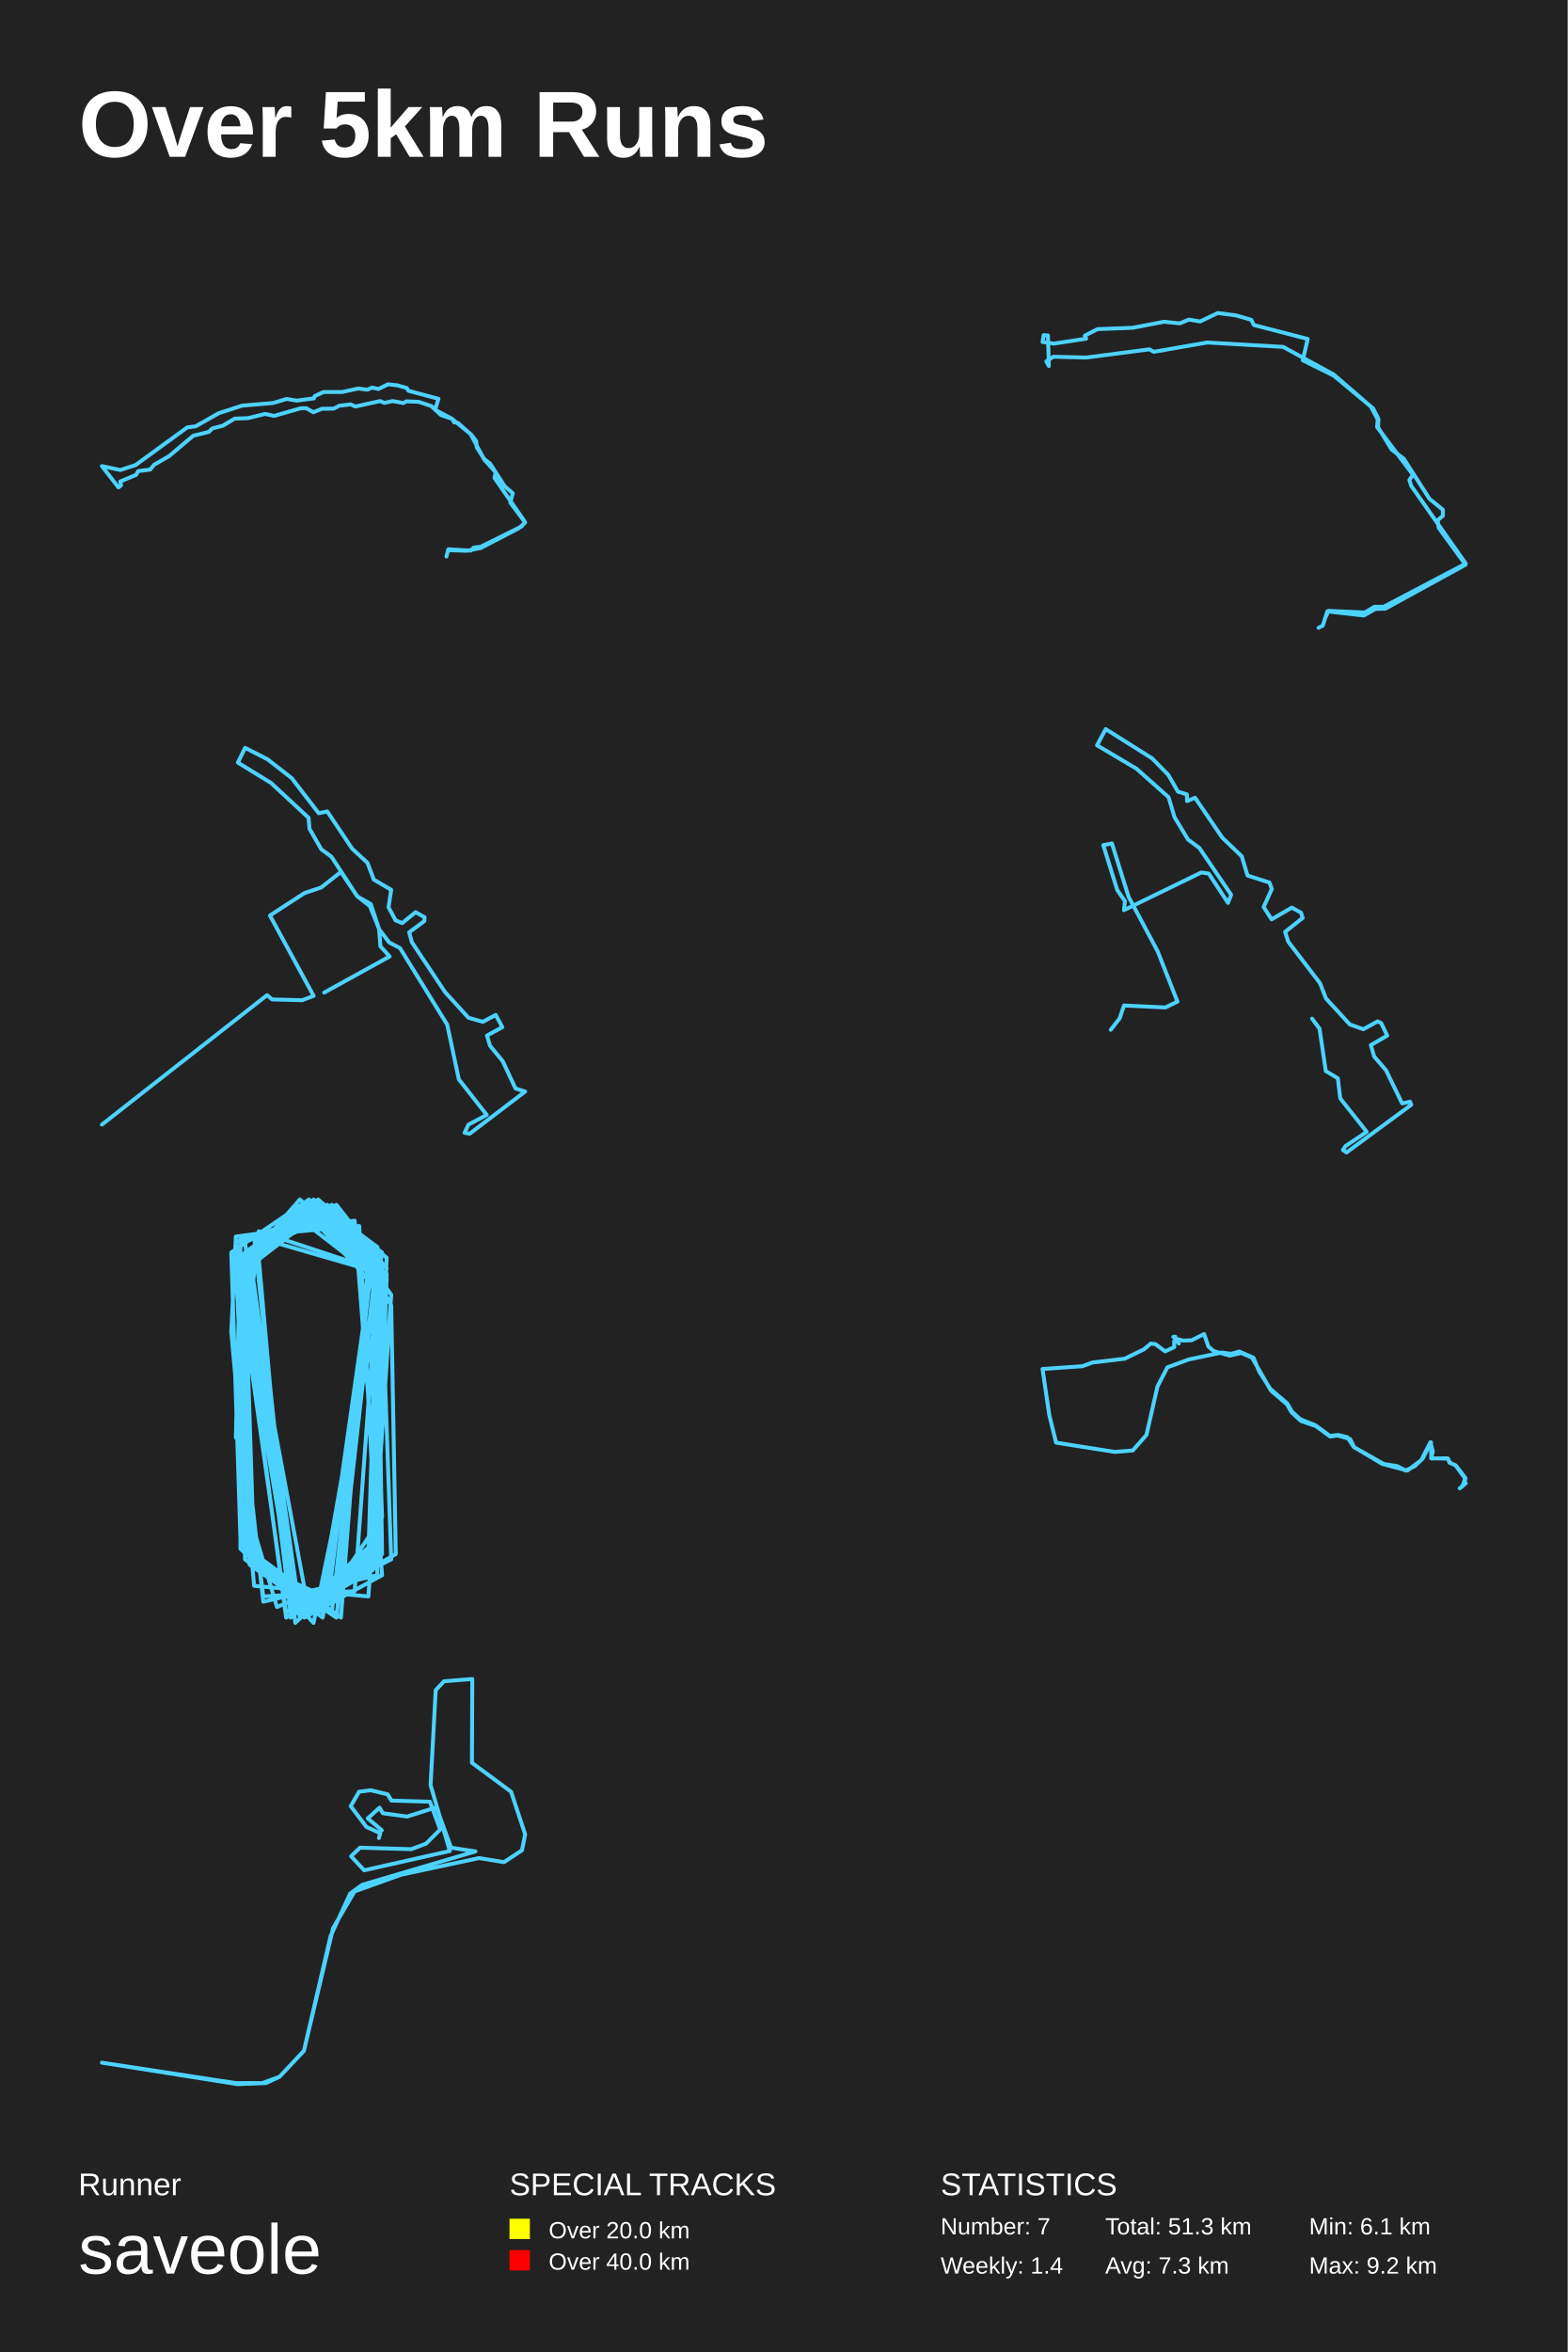
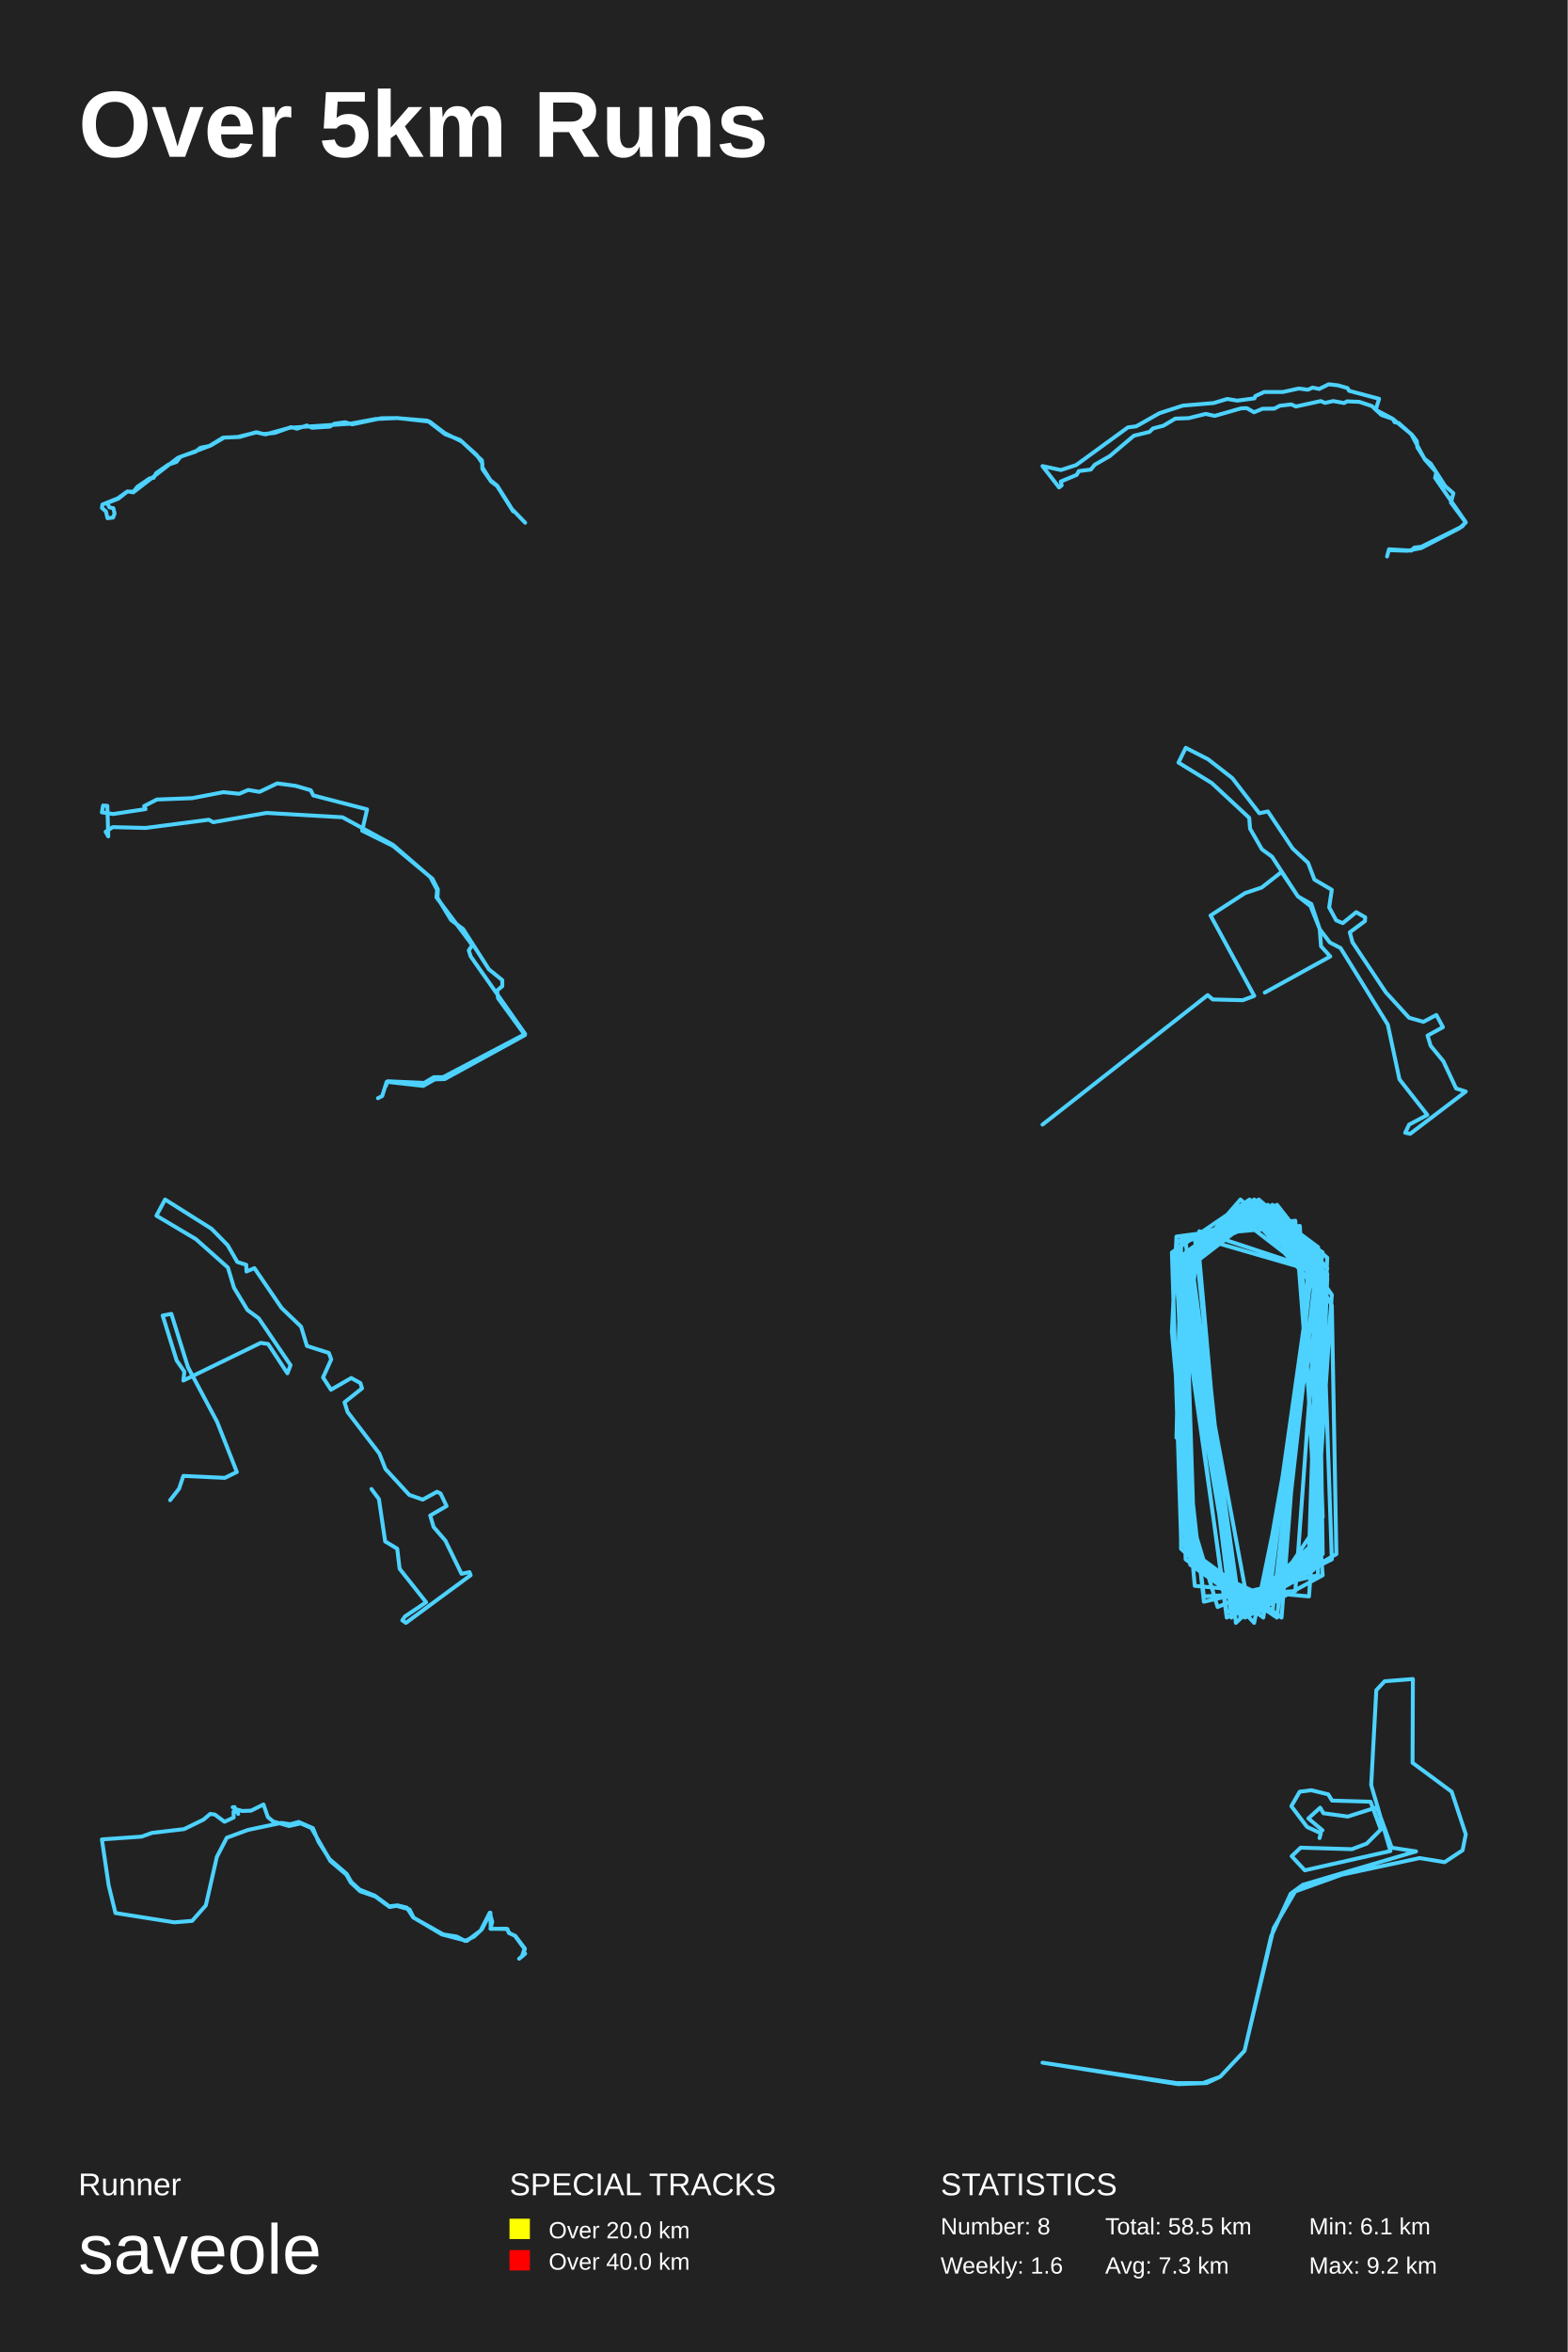
<svg xmlns="http://www.w3.org/2000/svg" baseProfile="full" height="300mm" version="1.1" viewBox="0,0,200,300" width="200mm">
  <defs />
  <rect fill="#222222" height="300" width="200" x="0" y="0" />
  <text fill="#FFFFFF" style="font-size:12px; font-family:Arial; font-weight:bold;" x="10" y="20">Over 5km Runs</text>
  <text fill="#FFFFFF" style="font-size:4px; font-family:Arial" x="10" y="280">Runner</text>
  <text fill="#FFFFFF" style="font-size:9px; font-family:Arial" x="10" y="290">saveole</text>
  <text fill="#FFFFFF" style="font-size:4px; font-family:Arial" x="65" y="280">SPECIAL TRACKS</text>
  <rect fill="yellow" height="2.6" width="2.6" x="65" y="283" />
  <text fill="#FFFFFF" style="font-size:3px; font-family:Arial" x="70" y="285.5">Over 20.0 km</text>
  <rect fill="red" height="2.6" width="2.6" x="65" y="287" />
  <text fill="#FFFFFF" style="font-size:3px; font-family:Arial" x="70" y="289.5">Over 40.0 km</text>
  <text fill="#FFFFFF" style="font-size:4px; font-family:Arial" x="120" y="280">STATISTICS</text>
-   <text fill="#FFFFFF" style="font-size:3px; font-family:Arial" x="120" y="285">Number: 7</text>
-   <text fill="#FFFFFF" style="font-size:3px; font-family:Arial" x="120" y="290">Weekly: 1.4</text>
-   <text fill="#FFFFFF" style="font-size:3px; font-family:Arial" x="141" y="285">Total: 51.3 km</text>
+   <text fill="#FFFFFF" style="font-size:3px; font-family:Arial" x="120" y="285">Number: 8</text>
+   <text fill="#FFFFFF" style="font-size:3px; font-family:Arial" x="120" y="290">Weekly: 1.6</text>
+   <text fill="#FFFFFF" style="font-size:3px; font-family:Arial" x="141" y="285">Total: 58.5 km</text>
  <text fill="#FFFFFF" style="font-size:3px; font-family:Arial" x="141" y="290">Avg: 7.3 km</text>
  <text fill="#FFFFFF" style="font-size:3px; font-family:Arial" x="167" y="285">Min: 6.1 km</text>
  <text fill="#FFFFFF" style="font-size:3px; font-family:Arial" x="167" y="290">Max: 9.2 km</text>
-   <polyline fill="none" points="56.956,70.984 57.206,70.059 60.054,70.232 60.437,69.846 61.304,69.75 66.55,67.146 66.983,66.587 63.086,60.955 63.236,60.241 61.77,58.602 60.054,55.4 58.439,53.954 57.922,53.857 57.689,53.433 56.24,52.931 55.024,51.793 53.408,51.253 51.843,51.195 51.476,51.407 50.094,51.157 49.028,51.388 48.495,51.157 45.33,51.851 44.73,51.581 43.265,51.755 42.582,52.121 41.066,52.14 39.983,52.584 39.067,52.063 38.351,52.083 34.97,53.047 33.82,52.796 31.638,53.336 29.94,53.394 28.424,54.301 27.091,54.648 26.642,55.092 24.659,55.574 21.578,58.178 19.663,59.277 19.163,59.894 17.63,60.087 17.364,60.569 15.332,61.418 15.448,61.9 15.115,62.17 13.0,59.451 15.349,59.952 17.297,59.316 23.893,54.513 24.959,54.378 27.924,52.7 30.906,51.735 34.837,51.407 36.569,50.887 37.851,51.099 40.05,50.809 40.15,50.52 41.283,49.999 43.664,49.999 45.696,49.556 46.862,49.71 47.462,49.44 48.295,49.614 49.511,49.016 50.693,49.151 51.909,49.498 52.109,49.845 55.94,50.867 55.507,52.275 57.639,53.394 60.104,55.419 60.754,56.268 60.82,57.059 61.77,58.544 62.536,59.142 64.368,61.997 65.418,62.922 65.101,64.099 67.0,66.645 66.184,67.378 61.32,69.904 59.555,70.251 57.173,70.174" stroke="#4DD2FF" stroke-linecap="round" stroke-linejoin="round" stroke-width="0.5" />
-   <polyline fill="none" points="169.211,78.543 169.452,77.916 174.117,78.125 175.351,77.393 176.525,77.393 187.0,71.886 180.047,61.987 179.806,61.221 180.258,60.558 175.682,54.459 175.773,53.517 174.9,51.879 170.144,47.766 163.702,44.246 154.01,43.688 147.207,44.873 146.635,44.559 138.569,45.605 134.385,45.5 133.482,46.093 133.813,46.686 133.692,42.782 133.151,42.747 133.0,43.618 134.445,43.827 138.569,43.2 138.388,42.816 140.013,41.98 144.528,41.806 148.502,41.039 150.518,41.248 151.662,40.76 153.107,41.004 155.365,39.923 157.712,40.237 159.639,40.795 159.97,41.457 166.833,43.235 166.201,45.954 170.144,47.905 175.171,52.088 175.863,53.448 175.803,54.493 177.548,57.352 179.084,58.502 182.365,63.626 184.08,65.02 184.08,65.787 183.418,66.344 183.538,67.32 186.97,72.026 176.736,77.637 175.472,77.672 173.997,78.508 169.331,77.986 168.759,79.798 168.217,80.077" stroke="#4DD2FF" stroke-linecap="round" stroke-linejoin="round" stroke-width="0.5" />
-   <polyline fill="none" points="13.0,143.444 34.073,126.929 34.718,127.48 38.557,127.578 40.014,127.026 34.437,116.772 38.837,113.917 40.967,113.203 43.489,111.223 45.591,114.339 47.3,115.312 48.365,118.525 49.654,120.212 51.027,120.926 57.052,130.693 58.537,137.669 62.096,142.211 59.77,143.444 59.266,144.483 59.91,144.613 67.0,139.226 65.767,138.837 64.142,135.365 62.516,133.386 62.124,132.088 64.086,131.017 63.245,129.46 61.592,130.336 59.77,129.817 56.8,126.572 52.54,120.179 52.204,118.914 54.138,117.486 54.166,116.999 53.017,116.35 51.307,117.746 50.467,117.389 49.57,115.734 49.906,113.495 47.692,112.197 46.88,110.055 44.918,108.238 41.751,103.5 40.659,103.727 37.212,99.249 34.129,96.848 31.271,95.387 30.346,97.27 34.578,99.866 39.369,104.312 39.482,105.707 40.995,108.335 42.284,109.276 45.563,114.306 47.188,115.572 48.365,118.492 48.533,120.699 49.71,121.997 41.359,126.604" stroke="#4DD2FF" stroke-linecap="round" stroke-linejoin="round" stroke-width="0.5" />
-   <polyline fill="none" points="167.388,129.926 168.341,131.206 169.139,136.613 170.676,137.538 170.983,140.099 174.362,144.368 171.659,146.182 171.321,146.68 171.781,147.0 180.045,140.917 179.892,140.526 178.878,140.74 176.82,136.507 175.314,134.764 174.884,133.305 176.973,132.096 176.205,130.495 175.744,130.282 173.932,131.278 172.212,130.673 169.17,127.365 168.402,125.408 164.347,120.108 163.948,118.863 166.19,117.084 165.975,116.408 164.808,115.768 162.227,117.262 161.213,115.697 162.258,113.384 161.951,112.566 159.155,111.677 158.418,109.222 155.929,106.839 152.458,101.752 151.444,102.178 151.414,101.325 150.277,100.969 149.048,98.834 146.99,96.735 141.061,93.0 139.955,95.063 144.993,98.052 149.079,101.68 149.847,104.242 151.567,107.088 153.011,108.155 157.066,114.131 156.667,115.163 154.209,111.428 153.257,111.286 143.395,116.088 143.518,114.95 142.535,113.527 140.753,107.799 141.859,107.586 143.979,114.38 147.696,121.353 150.215,127.756 148.679,128.503 143.395,128.254 142.842,129.89 141.706,131.349" stroke="#4DD2FF" stroke-linecap="round" stroke-linejoin="round" stroke-width="0.5" />
-   <polyline fill="none" points="32.422,194.175 33.588,203.625 45.246,202.95 48.161,163.125 37.668,155.025 31.256,161.775 39.417,205.65 47.578,196.875 47.578,162.45 38.834,154.35 31.256,159.75 30.673,197.55 39.417,205.65 48.161,198.225 48.744,162.45 32.422,157.725 37.668,207.0 46.995,198.225 48.161,161.775 40.583,154.35 31.256,160.425 31.839,199.575 40.583,205.65 48.161,162.45 40.583,153.675 31.256,159.75 37.668,205.65 47.578,200.25 49.91,165.15 40.583,154.35 31.839,159.75 38.251,206.325 48.744,198.225 48.161,159.075 40.0,153.0 30.673,161.775 31.839,198.225 40.0,207.0 49.327,161.775 42.332,153.675 33.005,160.425 37.085,206.325 48.161,197.55 48.744,161.1 42.915,153.675 30.673,160.425 30.673,197.55 40.583,205.65 48.744,193.5 47.578,161.1 38.251,153.0 30.673,161.775 31.256,198.9 41.166,206.325 48.744,159.75 40.0,153.675 30.673,160.425 31.839,198.225 41.166,205.65 47.578,160.425 38.834,153.675 30.673,160.425 32.422,198.225 42.332,205.65 47.578,159.75 38.834,154.35 31.256,162.45 32.422,198.9 41.749,204.975 47.578,159.75 38.834,153.675 31.256,162.45 30.673,196.875 43.498,206.325 46.995,160.425 39.417,153.675 30.09,161.1 37.668,205.65 46.995,198.9 48.161,164.475 38.834,154.35 30.09,161.1 31.839,198.9 42.915,206.325 48.161,159.75 37.668,153.675 30.09,162.45 32.422,199.575 42.915,204.3 48.161,159.75 40.583,153.0 31.839,160.425 31.256,197.55 40.0,205.65 47.578,198.9 49.327,160.425 40.583,153.0 30.673,161.775 37.668,205.65 47.578,199.575 48.744,162.45 41.749,154.35 31.256,158.4 37.085,205.65 47.578,199.575 48.744,163.8 41.749,154.35 31.256,161.1 30.673,197.55 38.834,204.975 48.161,197.55 48.744,164.475 41.166,154.35 30.673,162.45 37.668,205.65 47.578,196.875 48.161,164.475 42.332,155.025 30.673,160.425 38.251,205.65 47.578,200.25 49.327,163.125 41.749,153.675 31.256,159.75 38.251,205.65 48.161,198.9 48.161,162.45 39.417,154.35 31.839,160.425 38.251,205.65 48.161,197.55 49.327,162.45 33.005,157.05 30.09,183.375 30.673,158.4 42.915,155.7 48.744,165.15 49.91,198.9 36.502,205.65 30.09,160.425 42.915,154.35 49.91,166.5 50.493,198.225 36.502,206.325 30.09,158.4 42.332,154.35 49.91,165.15 46.995,203.625 32.422,202.275 29.507,169.875 30.09,157.725 45.246,155.7 48.744,200.925 38.834,206.325 30.673,196.2 29.507,159.75 39.417,153.0 48.744,165.825 48.161,199.575 35.336,204.975 30.673,189.45 30.673,157.725 45.829,156.375 48.161,200.925 33.588,204.3 31.256,183.375" stroke="#4DD2FF" stroke-linecap="round" stroke-linejoin="round" stroke-width="0.5" />
-   <polyline fill="none" points="149.937,170.494 149.685,170.515 150.045,170.765 150.928,170.994 152.027,170.953 153.613,170.161 154.171,171.765 154.838,172.327 156.874,172.91 158.351,172.577 159.721,173.16 162.153,177.387 164.189,179.115 164.748,180.115 165.955,181.239 167.883,181.905 169.703,183.238 170.586,183.092 172.243,183.55 172.766,184.592 176.369,186.736 179.559,187.569 181.324,186.237 182.477,183.967 182.802,185.133 182.568,186.007 184.748,186.049 184.91,186.549 185.739,186.924 186.964,188.548 186.748,189.422 186.225,189.839 187.0,189.193 186.64,189.381 186.91,188.569 185.685,186.903 185.036,186.611 184.622,186.007 182.604,186.028 182.568,183.967 181.486,186.07 180.459,187.028 179.324,187.569 178.261,187.007 176.55,186.736 172.712,184.571 171.901,183.321 170.73,183.03 169.667,183.155 167.829,181.801 165.865,181.01 164.82,180.052 164.225,179.011 162.063,177.158 160.64,174.93 159.919,173.181 158.099,172.389 157.036,172.681 155.883,172.514 151.631,173.41 148.928,174.409 147.667,176.846 146.261,183.03 144.514,185.008 142.225,185.195 134.73,184.009 133.865,180.49 133.0,174.618 138.063,174.264 139.396,173.785 143.486,173.306 145.955,172.098 146.82,171.369 147.414,171.452 148.64,172.369 149.811,171.827 149.793,171.078 150.315,171.119 150.387,171.369" stroke="#4DD2FF" stroke-linecap="round" stroke-linejoin="round" stroke-width="0.5" />
-   <polyline fill="none" points="48.714,233.453 46.914,231.94 48.427,230.569 48.836,231.278 51.945,231.703 55.668,230.521 57.55,235.675 60.659,236.148 46.218,240.403 44.664,241.537 42.168,246.974 38.773,261.583 35.664,264.892 33.455,265.696 30.059,265.696 13.0,263.096 30.305,265.838 33.945,265.696 35.664,264.892 38.773,261.583 42.495,245.934 45.236,241.254 51.168,239.126 61.109,236.999 64.3,237.519 66.591,236.006 67.0,233.973 65.2,228.536 60.209,224.848 60.25,214.162 56.65,214.446 55.586,215.581 54.932,227.685 57.386,236.1 46.464,238.559 44.786,236.762 45.932,235.675 52.477,235.864 54.359,235.155 56.159,233.358 54.85,229.812 49.941,229.67 49.45,228.867 47.282,228.346 45.809,228.536 44.745,230.38 46.75,233.027 48.509,233.831 48.345,234.445" stroke="#4DD2FF" stroke-linecap="round" stroke-linejoin="round" stroke-width="0.5" />
+   <polyline fill="none" points="65.47,65.233 63.406,61.978 62.659,61.422 61.538,59.815 61.538,59.073 60.79,58.002 58.673,56.106 56.787,55.385 54.528,53.654 50.595,53.324 47.909,53.448 44.671,54.046 36.966,54.561 33.888,55.405 32.643,55.138 30.579,55.735 28.586,55.818 26.878,56.827 22.697,58.393 17.003,62.802 16.256,62.679 15.028,63.564 13.071,64.347 13.0,64.78 13.516,65.233 13.712,66.099 14.423,66.016 14.619,65.501 14.459,64.821 13.961,64.718 13.658,64.162 15.1,63.606 16.238,62.699 17.021,62.72 17.537,62.081 19.103,61.01 19.601,60.948 19.921,60.35 21.487,59.258 22.501,58.929 23.035,58.249 24.957,57.61 25.561,57.116 26.7,56.889 28.462,55.818 30.33,55.735 32.767,55.138 33.604,55.364 35.045,55.22 37.144,54.478 37.892,54.684 39.137,54.272 39.813,54.561 42.091,54.416 42.642,54.046 44.03,53.86 44.937,54.128 48.638,53.345 50.702,53.324 54.812,53.778 56.734,55.241 58.94,56.333 61.484,58.723 61.538,59.609 62.57,61.257 63.424,61.937 65.31,64.924 67.0,66.676" stroke="#4DD2FF" stroke-linecap="round" stroke-linejoin="round" stroke-width="0.5" />
+   <polyline fill="none" points="176.956,70.984 177.206,70.059 180.054,70.232 180.437,69.846 181.304,69.75 186.55,67.146 186.983,66.587 183.086,60.955 183.236,60.241 181.77,58.602 180.054,55.4 178.439,53.954 177.922,53.857 177.689,53.433 176.24,52.931 175.024,51.793 173.408,51.253 171.843,51.195 171.476,51.407 170.094,51.157 169.028,51.388 168.495,51.157 165.33,51.851 164.73,51.581 163.265,51.755 162.582,52.121 161.066,52.14 159.983,52.584 159.067,52.063 158.351,52.083 154.97,53.047 153.82,52.796 151.638,53.336 149.94,53.394 148.424,54.301 147.091,54.648 146.642,55.092 144.659,55.574 141.578,58.178 139.663,59.277 139.163,59.894 137.63,60.087 137.364,60.569 135.332,61.418 135.448,61.9 135.115,62.17 133.0,59.451 135.349,59.952 137.297,59.316 143.893,54.513 144.959,54.378 147.924,52.7 150.906,51.735 154.837,51.407 156.569,50.887 157.851,51.099 160.05,50.809 160.15,50.52 161.283,49.999 163.664,49.999 165.696,49.556 166.862,49.71 167.462,49.44 168.295,49.614 169.511,49.016 170.693,49.151 171.909,49.498 172.109,49.845 175.94,50.867 175.507,52.275 177.639,53.394 180.104,55.419 180.754,56.268 180.82,57.059 181.77,58.544 182.536,59.142 184.368,61.997 185.418,62.922 185.101,64.099 187.0,66.645 186.184,67.378 181.32,69.904 179.555,70.251 177.173,70.174" stroke="#4DD2FF" stroke-linecap="round" stroke-linejoin="round" stroke-width="0.5" />
+   <polyline fill="none" points="49.211,138.543 49.452,137.916 54.117,138.125 55.351,137.393 56.525,137.393 67.0,131.886 60.047,121.987 59.806,121.221 60.258,120.558 55.682,114.459 55.773,113.517 54.9,111.879 50.144,107.766 43.702,104.246 34.01,103.688 27.207,104.873 26.635,104.559 18.569,105.605 14.385,105.5 13.482,106.093 13.813,106.686 13.692,102.782 13.151,102.747 13.0,103.618 14.445,103.827 18.569,103.2 18.388,102.816 20.013,101.98 24.528,101.806 28.502,101.039 30.518,101.248 31.662,100.76 33.107,101.004 35.365,99.923 37.712,100.237 39.639,100.795 39.97,101.457 46.833,103.235 46.201,105.954 50.144,107.905 55.171,112.088 55.863,113.448 55.803,114.493 57.548,117.352 59.084,118.502 62.365,123.626 64.08,125.02 64.08,125.787 63.418,126.344 63.538,127.32 66.97,132.026 56.736,137.637 55.472,137.672 53.997,138.508 49.331,137.986 48.759,139.798 48.217,140.077" stroke="#4DD2FF" stroke-linecap="round" stroke-linejoin="round" stroke-width="0.5" />
+   <polyline fill="none" points="133.0,143.444 154.073,126.929 154.718,127.48 158.557,127.578 160.014,127.026 154.437,116.772 158.837,113.917 160.967,113.203 163.489,111.223 165.591,114.339 167.3,115.312 168.365,118.525 169.654,120.212 171.027,120.926 177.052,130.693 178.537,137.669 182.096,142.211 179.77,143.444 179.266,144.483 179.91,144.613 187.0,139.226 185.767,138.837 184.142,135.365 182.516,133.386 182.124,132.088 184.086,131.017 183.245,129.46 181.592,130.336 179.77,129.817 176.8,126.572 172.54,120.179 172.204,118.914 174.138,117.486 174.166,116.999 173.017,116.35 171.307,117.746 170.467,117.389 169.57,115.734 169.906,113.495 167.692,112.197 166.88,110.055 164.918,108.238 161.751,103.5 160.659,103.727 157.212,99.249 154.129,96.848 151.271,95.387 150.346,97.27 154.578,99.866 159.369,104.312 159.482,105.707 160.995,108.335 162.284,109.276 165.563,114.306 167.188,115.572 168.365,118.492 168.533,120.699 169.71,121.997 161.359,126.604" stroke="#4DD2FF" stroke-linecap="round" stroke-linejoin="round" stroke-width="0.5" />
+   <polyline fill="none" points="47.388,189.926 48.341,191.206 49.139,196.613 50.676,197.538 50.983,200.099 54.362,204.368 51.659,206.182 51.321,206.68 51.781,207.0 60.045,200.917 59.892,200.526 58.878,200.74 56.82,196.507 55.314,194.764 54.884,193.305 56.973,192.096 56.205,190.495 55.744,190.282 53.932,191.278 52.212,190.673 49.17,187.365 48.402,185.408 44.347,180.108 43.948,178.863 46.19,177.084 45.975,176.408 44.808,175.768 42.227,177.262 41.213,175.697 42.258,173.384 41.951,172.566 39.155,171.677 38.418,169.222 35.929,166.839 32.458,161.752 31.444,162.178 31.414,161.325 30.277,160.969 29.048,158.834 26.99,156.735 21.061,153.0 19.955,155.063 24.993,158.052 29.079,161.68 29.847,164.242 31.567,167.088 33.011,168.155 37.066,174.131 36.667,175.163 34.209,171.428 33.257,171.286 23.395,176.088 23.518,174.95 22.535,173.527 20.753,167.799 21.859,167.586 23.979,174.38 27.696,181.353 30.215,187.756 28.679,188.503 23.395,188.254 22.842,189.89 21.706,191.349" stroke="#4DD2FF" stroke-linecap="round" stroke-linejoin="round" stroke-width="0.5" />
+   <polyline fill="none" points="152.422,194.175 153.588,203.625 165.246,202.95 168.161,163.125 157.668,155.025 151.256,161.775 159.417,205.65 167.578,196.875 167.578,162.45 158.834,154.35 151.256,159.75 150.673,197.55 159.417,205.65 168.161,198.225 168.744,162.45 152.422,157.725 157.668,207.0 166.995,198.225 168.161,161.775 160.583,154.35 151.256,160.425 151.839,199.575 160.583,205.65 168.161,162.45 160.583,153.675 151.256,159.75 157.668,205.65 167.578,200.25 169.91,165.15 160.583,154.35 151.839,159.75 158.251,206.325 168.744,198.225 168.161,159.075 160.0,153.0 150.673,161.775 151.839,198.225 160.0,207.0 169.327,161.775 162.332,153.675 153.005,160.425 157.085,206.325 168.161,197.55 168.744,161.1 162.915,153.675 150.673,160.425 150.673,197.55 160.583,205.65 168.744,193.5 167.578,161.1 158.251,153.0 150.673,161.775 151.256,198.9 161.166,206.325 168.744,159.75 160.0,153.675 150.673,160.425 151.839,198.225 161.166,205.65 167.578,160.425 158.834,153.675 150.673,160.425 152.422,198.225 162.332,205.65 167.578,159.75 158.834,154.35 151.256,162.45 152.422,198.9 161.749,204.975 167.578,159.75 158.834,153.675 151.256,162.45 150.673,196.875 163.498,206.325 166.995,160.425 159.417,153.675 150.09,161.1 157.668,205.65 166.995,198.9 168.161,164.475 158.834,154.35 150.09,161.1 151.839,198.9 162.915,206.325 168.161,159.75 157.668,153.675 150.09,162.45 152.422,199.575 162.915,204.3 168.161,159.75 160.583,153.0 151.839,160.425 151.256,197.55 160.0,205.65 167.578,198.9 169.327,160.425 160.583,153.0 150.673,161.775 157.668,205.65 167.578,199.575 168.744,162.45 161.749,154.35 151.256,158.4 157.085,205.65 167.578,199.575 168.744,163.8 161.749,154.35 151.256,161.1 150.673,197.55 158.834,204.975 168.161,197.55 168.744,164.475 161.166,154.35 150.673,162.45 157.668,205.65 167.578,196.875 168.161,164.475 162.332,155.025 150.673,160.425 158.251,205.65 167.578,200.25 169.327,163.125 161.749,153.675 151.256,159.75 158.251,205.65 168.161,198.9 168.161,162.45 159.417,154.35 151.839,160.425 158.251,205.65 168.161,197.55 169.327,162.45 153.005,157.05 150.09,183.375 150.673,158.4 162.915,155.7 168.744,165.15 169.91,198.9 156.502,205.65 150.09,160.425 162.915,154.35 169.91,166.5 170.493,198.225 156.502,206.325 150.09,158.4 162.332,154.35 169.91,165.15 166.995,203.625 152.422,202.275 149.507,169.875 150.09,157.725 165.246,155.7 168.744,200.925 158.834,206.325 150.673,196.2 149.507,159.75 159.417,153.0 168.744,165.825 168.161,199.575 155.336,204.975 150.673,189.45 150.673,157.725 165.829,156.375 168.161,200.925 153.588,204.3 151.256,183.375" stroke="#4DD2FF" stroke-linecap="round" stroke-linejoin="round" stroke-width="0.5" />
+   <polyline fill="none" points="29.937,230.494 29.685,230.515 30.045,230.765 30.928,230.994 32.027,230.953 33.613,230.161 34.171,231.765 34.838,232.327 36.874,232.91 38.351,232.577 39.721,233.16 42.153,237.387 44.189,239.115 44.748,240.115 45.955,241.239 47.883,241.905 49.703,243.238 50.586,243.092 52.243,243.55 52.766,244.592 56.369,246.736 59.559,247.569 61.324,246.237 62.477,243.967 62.802,245.133 62.568,246.007 64.748,246.049 64.91,246.549 65.739,246.924 66.964,248.548 66.748,249.422 66.225,249.839 67.0,249.193 66.64,249.381 66.91,248.569 65.685,246.903 65.036,246.611 64.622,246.007 62.604,246.028 62.568,243.967 61.486,246.07 60.459,247.028 59.324,247.569 58.261,247.007 56.55,246.736 52.712,244.571 51.901,243.321 50.73,243.03 49.667,243.155 47.829,241.801 45.865,241.01 44.82,240.052 44.225,239.011 42.063,237.158 40.64,234.93 39.919,233.181 38.099,232.389 37.036,232.681 35.883,232.514 31.631,233.41 28.928,234.409 27.667,236.846 26.261,243.03 24.514,245.008 22.225,245.195 14.73,244.009 13.865,240.49 13.0,234.618 18.063,234.264 19.396,233.785 23.486,233.306 25.955,232.098 26.82,231.369 27.414,231.452 28.64,232.369 29.811,231.827 29.793,231.078 30.315,231.119 30.387,231.369" stroke="#4DD2FF" stroke-linecap="round" stroke-linejoin="round" stroke-width="0.5" />
+   <polyline fill="none" points="168.714,233.453 166.914,231.94 168.427,230.569 168.836,231.278 171.945,231.703 175.668,230.521 177.55,235.675 180.659,236.148 166.218,240.403 164.664,241.537 162.168,246.974 158.773,261.583 155.664,264.892 153.455,265.696 150.059,265.696 133.0,263.096 150.305,265.838 153.945,265.696 155.664,264.892 158.773,261.583 162.495,245.934 165.236,241.254 171.168,239.126 181.109,236.999 184.3,237.519 186.591,236.006 187.0,233.973 185.2,228.536 180.209,224.848 180.25,214.162 176.65,214.446 175.586,215.581 174.932,227.685 177.386,236.1 166.464,238.559 164.786,236.762 165.932,235.675 172.477,235.864 174.359,235.155 176.159,233.358 174.85,229.812 169.941,229.67 169.45,228.867 167.282,228.346 165.809,228.536 164.745,230.38 166.75,233.027 168.509,233.831 168.345,234.445" stroke="#4DD2FF" stroke-linecap="round" stroke-linejoin="round" stroke-width="0.5" />
</svg>
